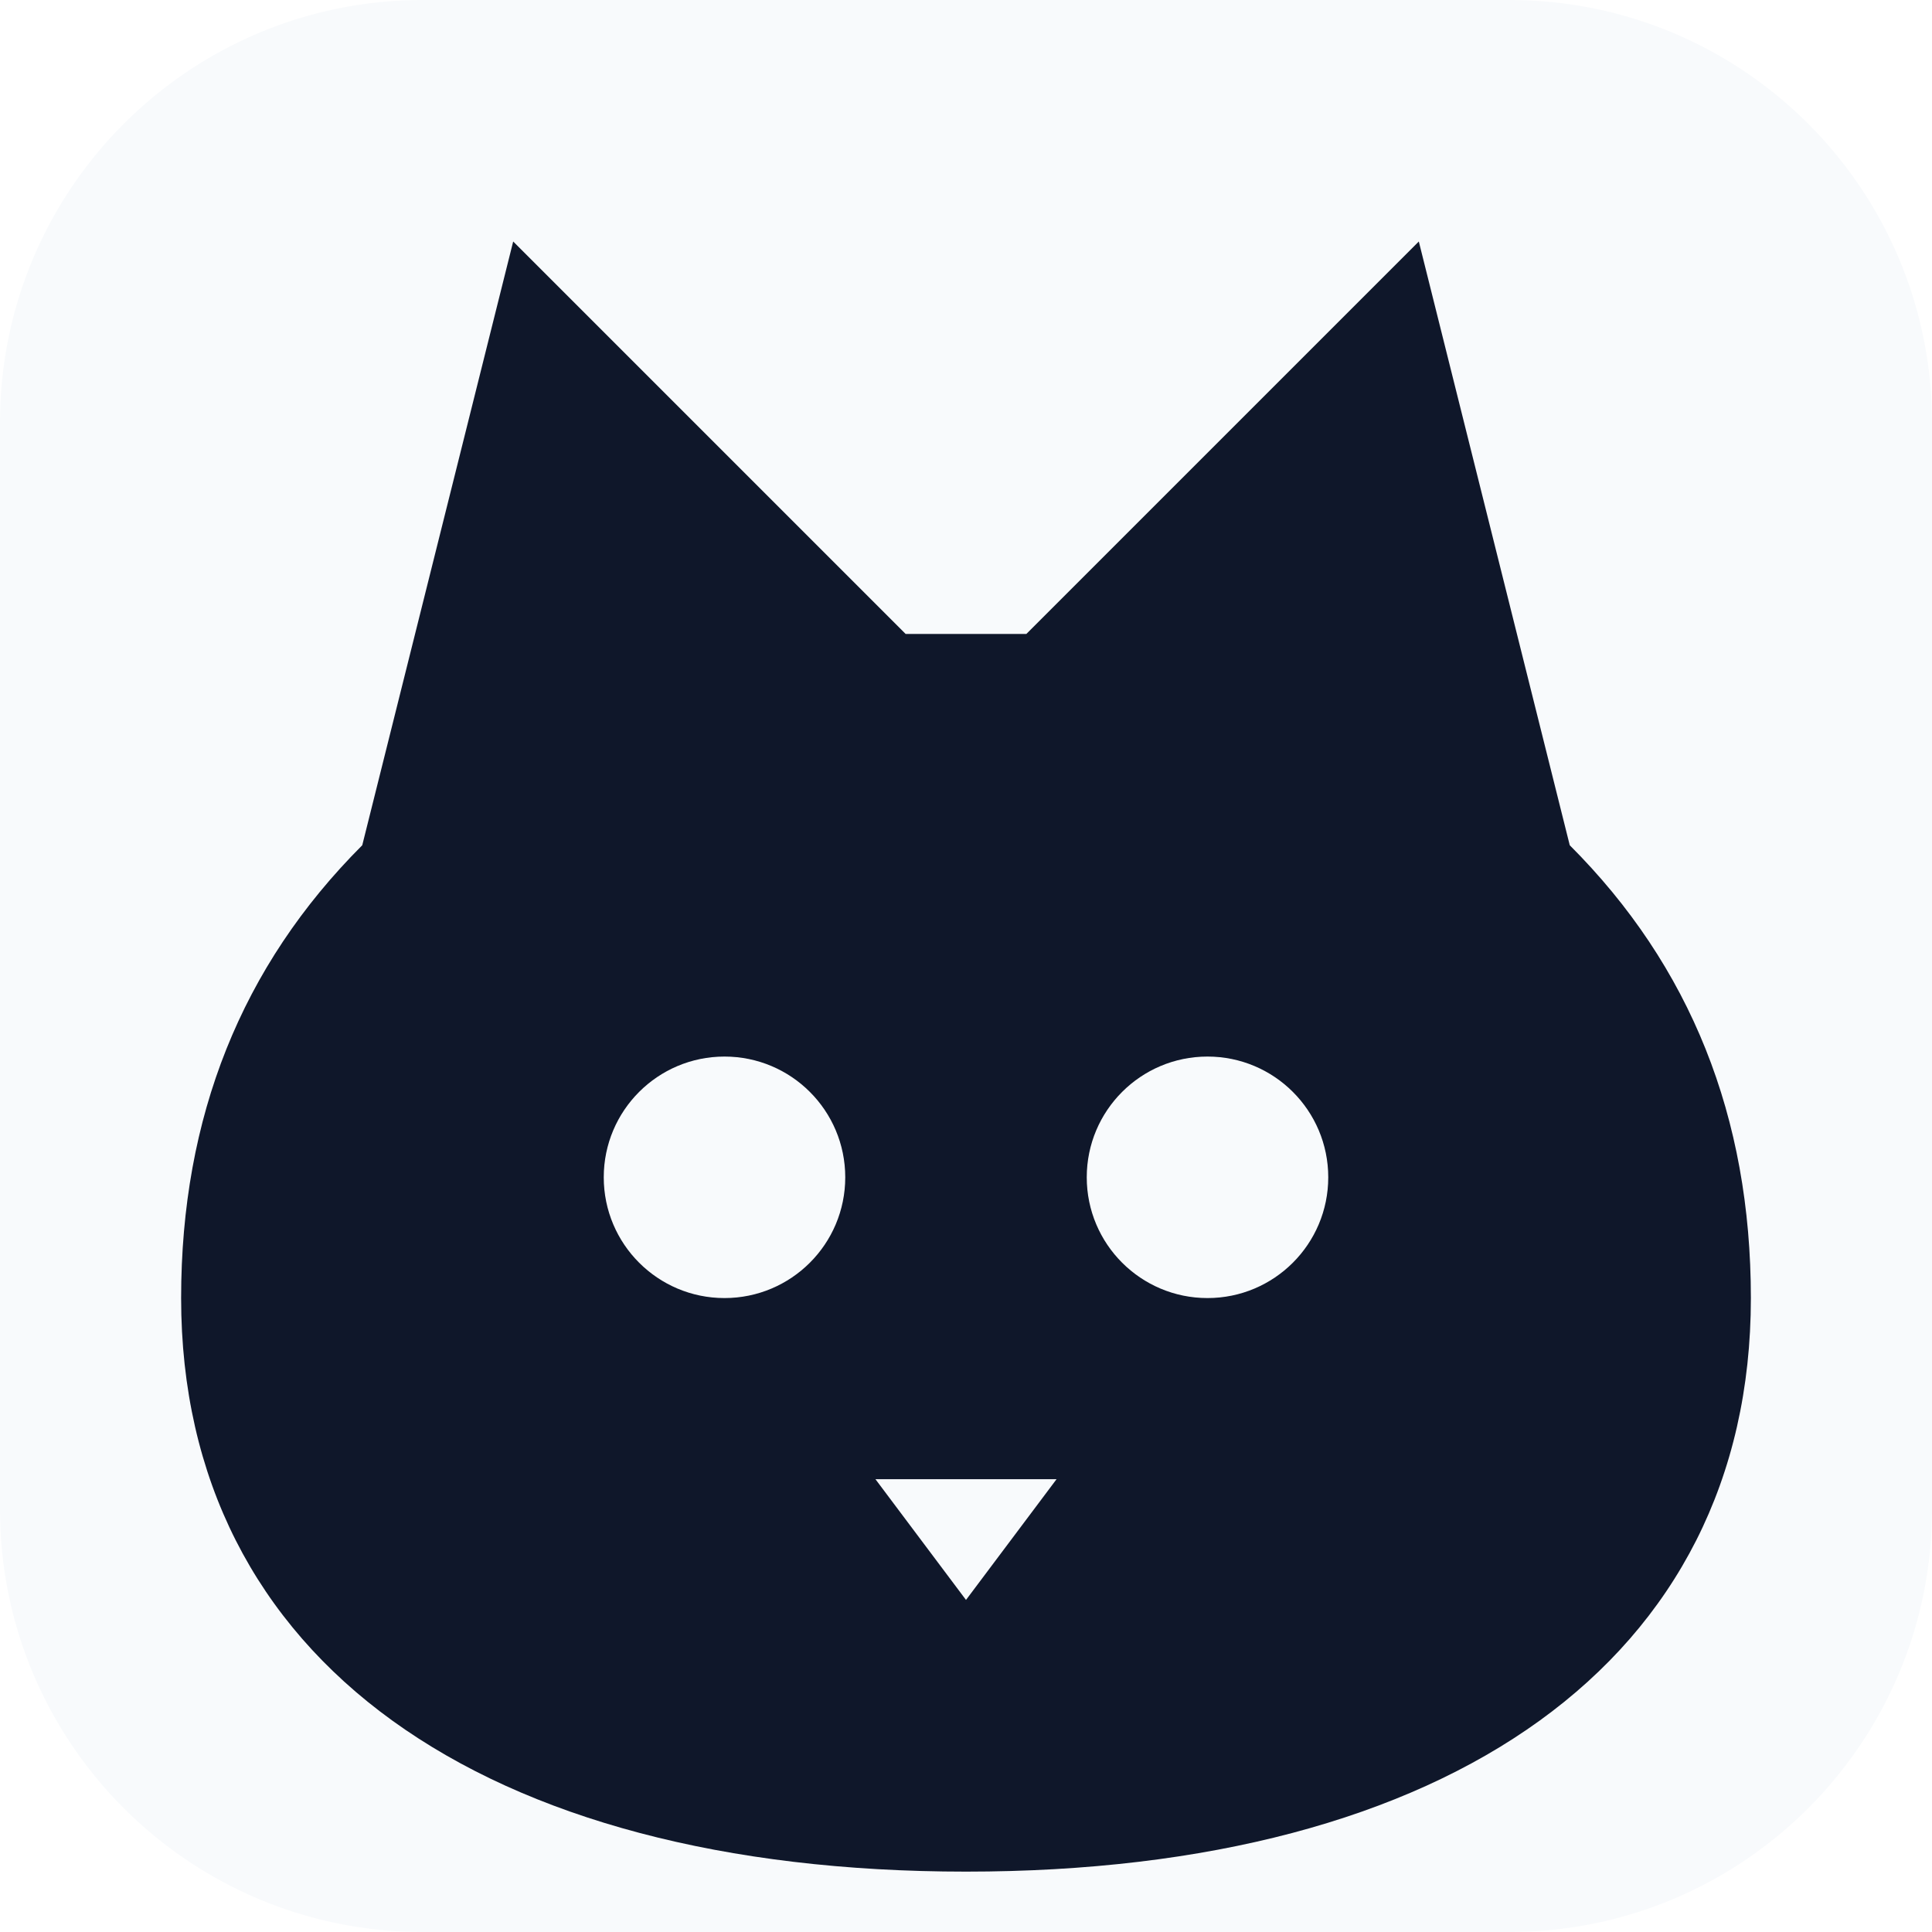
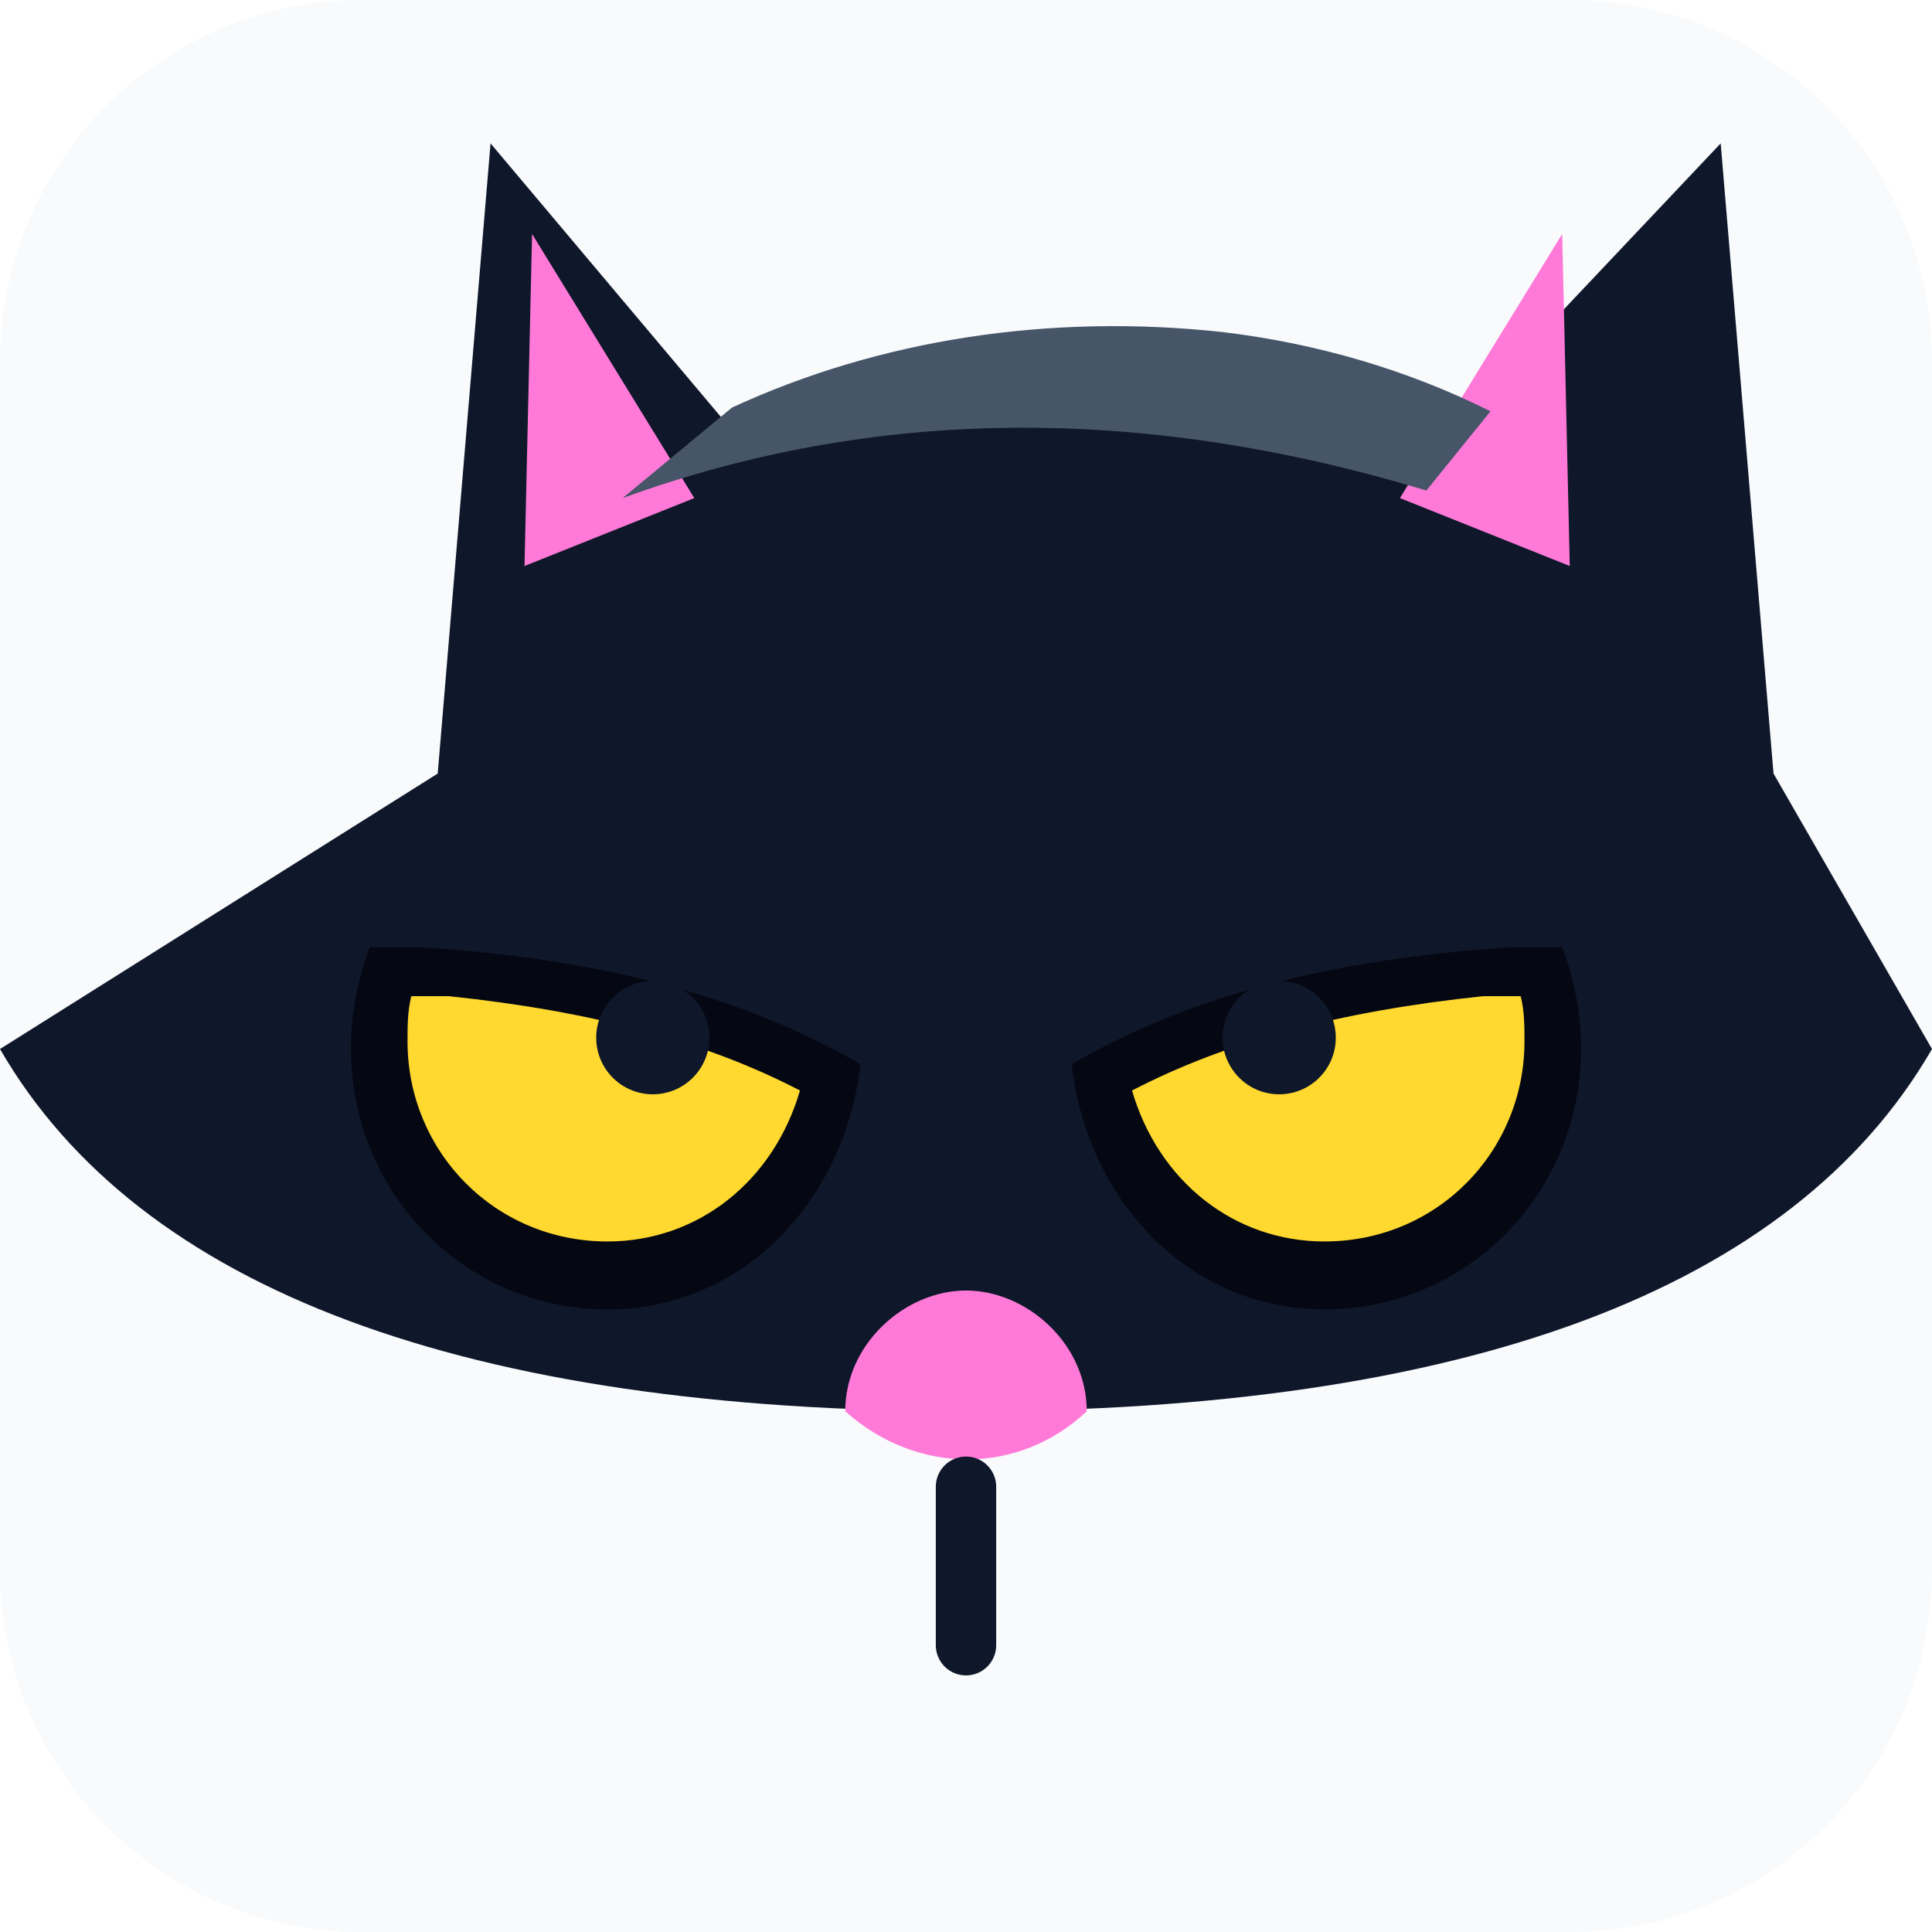
- <svg xmlns="http://www.w3.org/2000/svg" viewBox="0 0 64 64">
-   <rect width="64" height="64" rx="14" fill="#f8fafc" />
-   <path fill="#0f172a" d="M12 28 17 8l13 13h4L47 8l5 20c4 4 6 9 6 15 0 12-10 19-26 19S6 55 6 43c0-6 2-11 6-15Z" />
-   <circle cx="24" cy="39" r="4" fill="#f8fafc" />
-   <circle cx="40" cy="39" r="4" fill="#f8fafc" />
-   <path fill="#f8fafc" d="M29 49h6l-3 4z" />
+ <svg xmlns="http://www.w3.org/2000/svg" viewBox="0 0 512 512">
+   <rect width="512" height="512" rx="96" fill="#f8fafc" />
+   <path d="M116 205 130 38l64 76c39-18 84-25 130-20 22 2 43 8 63 17l69-73 14 167 42 73c-37 64-124 96-256 96S37 342 0 278z" fill="#0f172a" />
+   <path d="M141 62 184 132l-45 18zM371 132l43-70 2 88z" fill="#ff7ad8" />
+   <path d="M194 108c39-18 84-25 130-20 25 3 49 10 71 21l-17 21c-76-23-147-22-213 2z" fill="#475569" />
+   <path d="M111 251c48 3 86 13 117 31-4 36-31 65-67 65-38 0-68-31-68-69 0-10 2-19 5-27z" fill="#050812" />
+   <path d="M401 251c-48 3-86 13-117 31 4 36 31 65 67 65 38 0 68-31 68-69 0-10-2-19-5-27z" fill="#050812" />
+   <path d="M119 264c38 4 68 12 93 25-7 24-27 40-51 40-30 0-53-24-53-53 0-4 0-8 1-12zM393 264c-38 4-68 12-93 25 7 24 27 40 51 40 30 0 53-24 53-53 0-4 0-8-1-12z" fill="#ffd92f" />
+   <circle cx="173" cy="275" r="15" fill="#0f172a" />
+   <circle cx="339" cy="275" r="15" fill="#0f172a" />
+   <path d="M224 374c0-18 16-32 32-32s32 14 32 32c-18 17-45 17-64 0z" fill="#ff7ad8" />
+   <path d="M256 394v42" stroke="#0f172a" stroke-width="16" stroke-linecap="round" />
</svg>
